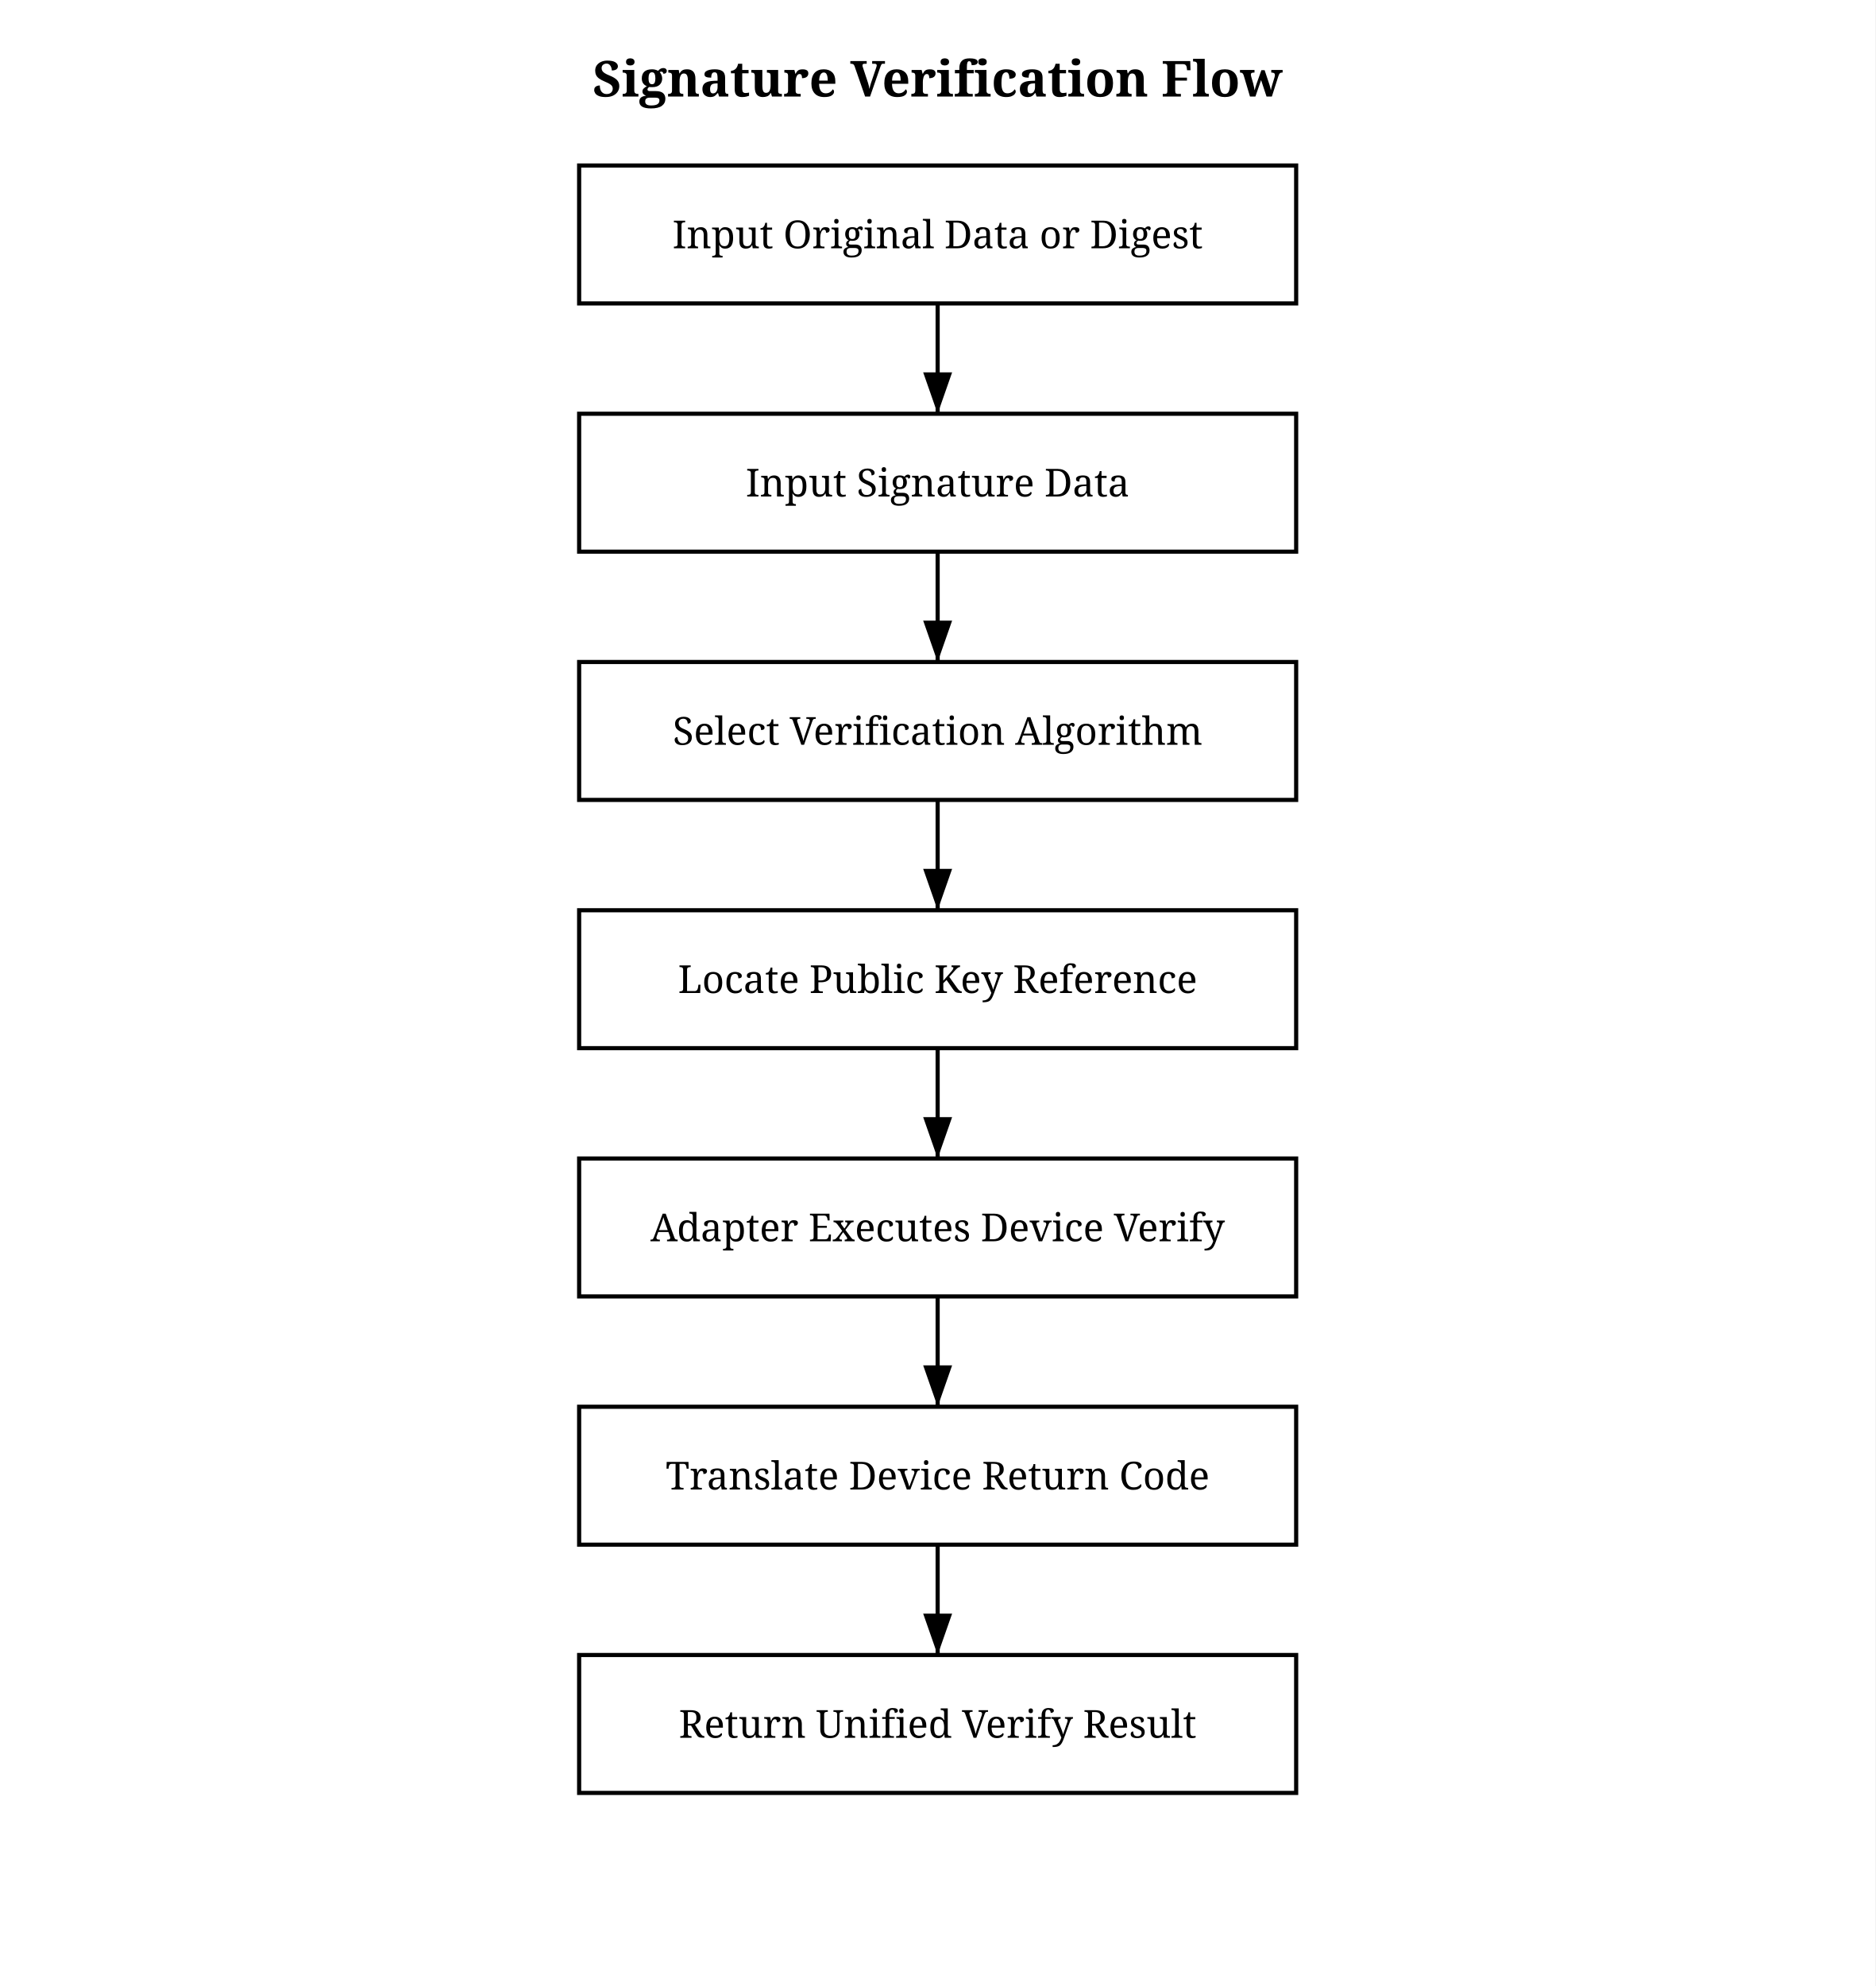
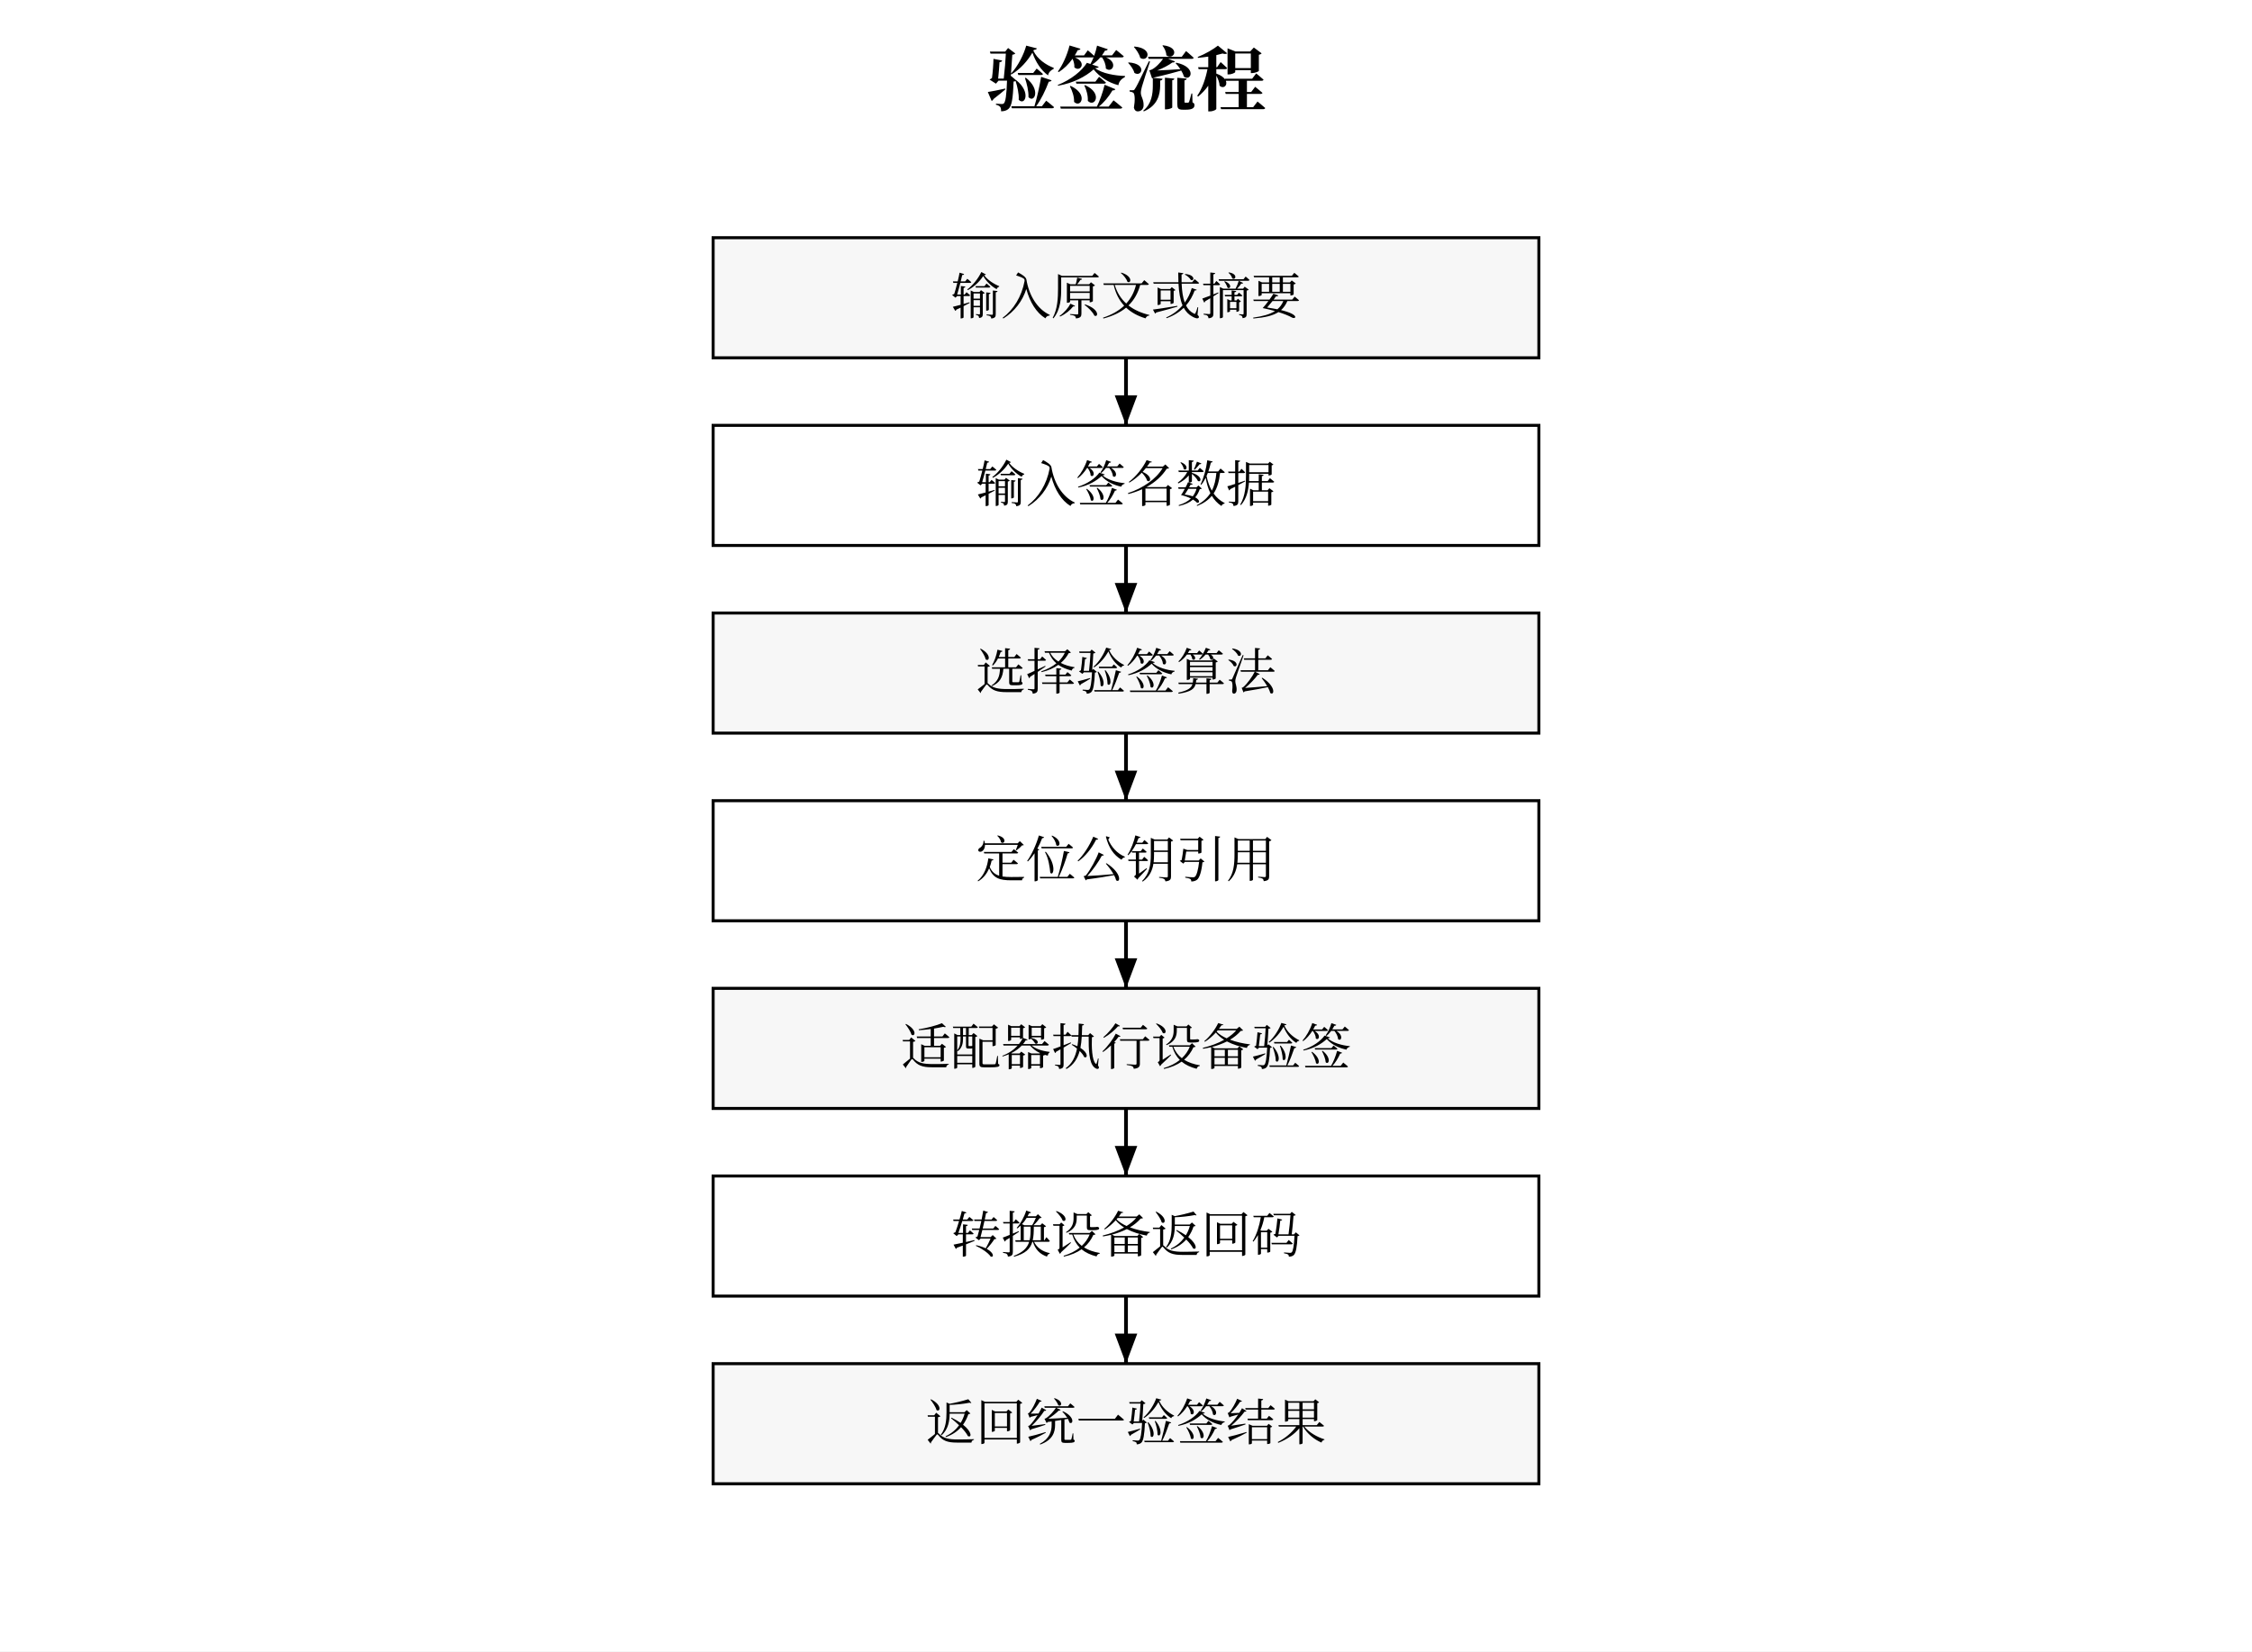
- <svg xmlns="http://www.w3.org/2000/svg" width="680" height="720" viewBox="0 0 680 720">
+ <svg xmlns="http://www.w3.org/2000/svg" width="900" height="660" viewBox="0 0 900 660">
  <defs>
-     <marker id="arrow" markerWidth="10" markerHeight="7" refX="10" refY="3.5" orient="auto">
-       <polygon points="0 0, 10 3.5, 0 7" fill="#000" />
+     <marker id="arrow" markerWidth="10" markerHeight="10" refX="8" refY="3" orient="auto" markerUnits="strokeWidth">
+       <path d="M0,0 L0,6 L8,3 z" fill="#000000" />
    </marker>
  </defs>
-   <rect width="100%" height="100%" fill="white" />
-   <text x="340" y="35" text-anchor="middle" font-family="SimSun, Microsoft YaHei, serif" font-size="18" font-weight="bold">Signature Verification Flow</text>
-   <rect x="210" y="60" width="260" height="50" fill="none" stroke="#000" stroke-width="1.5" />
-   <text x="340" y="90" text-anchor="middle" font-family="SimSun, Microsoft YaHei, serif" font-size="14">Input Original Data or Digest</text>
-   <line x1="340" y1="110" x2="340" y2="150" stroke="#000" stroke-width="1.5" marker-end="url(#arrow)" />
-   <rect x="210" y="150" width="260" height="50" fill="none" stroke="#000" stroke-width="1.5" />
-   <text x="340" y="180" text-anchor="middle" font-family="SimSun, Microsoft YaHei, serif" font-size="14">Input Signature Data</text>
-   <line x1="340" y1="200" x2="340" y2="240" stroke="#000" stroke-width="1.5" marker-end="url(#arrow)" />
-   <rect x="210" y="240" width="260" height="50" fill="none" stroke="#000" stroke-width="1.5" />
-   <text x="340" y="270" text-anchor="middle" font-family="SimSun, Microsoft YaHei, serif" font-size="14">Select Verification Algorithm</text>
-   <line x1="340" y1="290" x2="340" y2="330" stroke="#000" stroke-width="1.5" marker-end="url(#arrow)" />
-   <rect x="210" y="330" width="260" height="50" fill="none" stroke="#000" stroke-width="1.5" />
-   <text x="340" y="360" text-anchor="middle" font-family="SimSun, Microsoft YaHei, serif" font-size="14">Locate Public Key Reference</text>
-   <line x1="340" y1="380" x2="340" y2="420" stroke="#000" stroke-width="1.5" marker-end="url(#arrow)" />
-   <rect x="210" y="420" width="260" height="50" fill="none" stroke="#000" stroke-width="1.5" />
-   <text x="340" y="450" text-anchor="middle" font-family="SimSun, Microsoft YaHei, serif" font-size="14">Adapter Executes Device Verify</text>
-   <line x1="340" y1="470" x2="340" y2="510" stroke="#000" stroke-width="1.5" marker-end="url(#arrow)" />
-   <rect x="210" y="510" width="260" height="50" fill="none" stroke="#000" stroke-width="1.5" />
-   <text x="340" y="540" text-anchor="middle" font-family="SimSun, Microsoft YaHei, serif" font-size="14">Translate Device Return Code</text>
-   <line x1="340" y1="560" x2="340" y2="600" stroke="#000" stroke-width="1.5" marker-end="url(#arrow)" />
-   <rect x="210" y="600" width="260" height="50" fill="none" stroke="#000" stroke-width="1.5" />
-   <text x="340" y="630" text-anchor="middle" font-family="SimSun, Microsoft YaHei, serif" font-size="14">Return Unified Verify Result</text>
+   <rect x="0" y="0" width="900" height="660" fill="#ffffff" />
+   <text x="450" y="42" font-family="SimSun, Songti SC, Noto Serif CJK SC, Microsoft YaHei, Arial, sans-serif" font-size="28" font-weight="bold" text-anchor="middle" fill="#000000">验签流程</text>
+   <rect x="285" y="95" width="330" height="48" rx="0" ry="0" fill="#f7f7f7" stroke="#000000" stroke-width="1.2" />
+   <text x="450.0" y="125.667" font-family="SimSun, Songti SC, Noto Serif CJK SC, Microsoft YaHei, Arial, sans-serif" font-size="20" font-weight="normal" text-anchor="middle" fill="#000000">输入原文或摘要</text>
+   <line x1="450" y1="143" x2="450" y2="170" stroke="#000000" stroke-width="1.5" marker-end="url(#arrow)" />
+   <rect x="285" y="170" width="330" height="48" rx="0" ry="0" fill="#ffffff" stroke="#000000" stroke-width="1.2" />
+   <text x="450.0" y="200.667" font-family="SimSun, Songti SC, Noto Serif CJK SC, Microsoft YaHei, Arial, sans-serif" font-size="20" font-weight="normal" text-anchor="middle" fill="#000000">输入签名数据</text>
+   <line x1="450" y1="218" x2="450" y2="245" stroke="#000000" stroke-width="1.5" marker-end="url(#arrow)" />
+   <rect x="285" y="245" width="330" height="48" rx="0" ry="0" fill="#f7f7f7" stroke="#000000" stroke-width="1.2" />
+   <text x="450.0" y="275.667" font-family="SimSun, Songti SC, Noto Serif CJK SC, Microsoft YaHei, Arial, sans-serif" font-size="20" font-weight="normal" text-anchor="middle" fill="#000000">选择验签算法</text>
+   <line x1="450" y1="293" x2="450" y2="320" stroke="#000000" stroke-width="1.5" marker-end="url(#arrow)" />
+   <rect x="285" y="320" width="330" height="48" rx="0" ry="0" fill="#ffffff" stroke="#000000" stroke-width="1.2" />
+   <text x="450.0" y="350.667" font-family="SimSun, Songti SC, Noto Serif CJK SC, Microsoft YaHei, Arial, sans-serif" font-size="20" font-weight="normal" text-anchor="middle" fill="#000000">定位公钥引用</text>
+   <line x1="450" y1="368" x2="450" y2="395" stroke="#000000" stroke-width="1.5" marker-end="url(#arrow)" />
+   <rect x="285" y="395" width="330" height="48" rx="0" ry="0" fill="#f7f7f7" stroke="#000000" stroke-width="1.2" />
+   <text x="450.0" y="425.667" font-family="SimSun, Songti SC, Noto Serif CJK SC, Microsoft YaHei, Arial, sans-serif" font-size="20" font-weight="normal" text-anchor="middle" fill="#000000">适配器执行设备验签</text>
+   <line x1="450" y1="443" x2="450" y2="470" stroke="#000000" stroke-width="1.5" marker-end="url(#arrow)" />
+   <rect x="285" y="470" width="330" height="48" rx="0" ry="0" fill="#ffffff" stroke="#000000" stroke-width="1.2" />
+   <text x="450.0" y="500.667" font-family="SimSun, Songti SC, Noto Serif CJK SC, Microsoft YaHei, Arial, sans-serif" font-size="20" font-weight="normal" text-anchor="middle" fill="#000000">转换设备返回码</text>
+   <line x1="450" y1="518" x2="450" y2="545" stroke="#000000" stroke-width="1.5" marker-end="url(#arrow)" />
+   <rect x="285" y="545" width="330" height="48" rx="0" ry="0" fill="#f7f7f7" stroke="#000000" stroke-width="1.2" />
+   <text x="450.0" y="575.667" font-family="SimSun, Songti SC, Noto Serif CJK SC, Microsoft YaHei, Arial, sans-serif" font-size="20" font-weight="normal" text-anchor="middle" fill="#000000">返回统一验签结果</text>
</svg>
